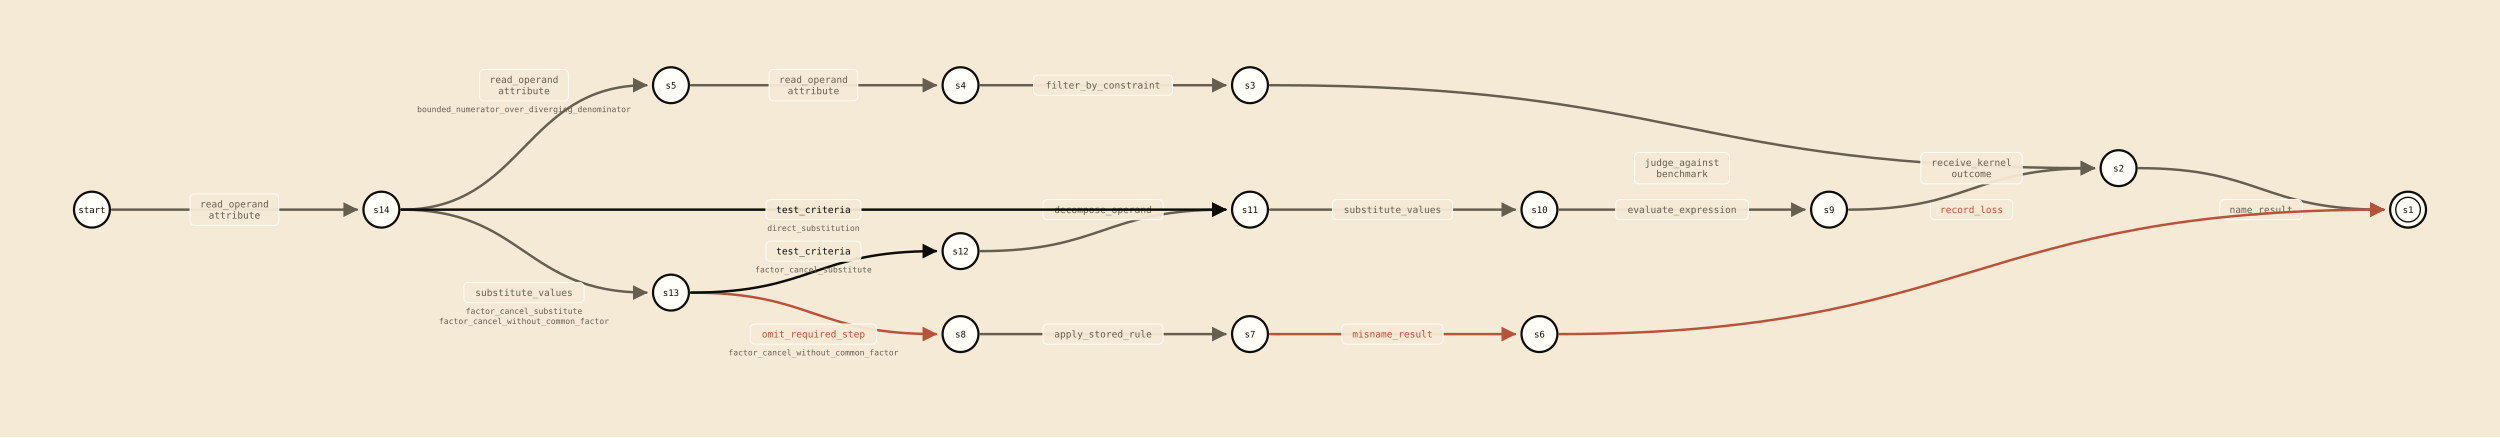
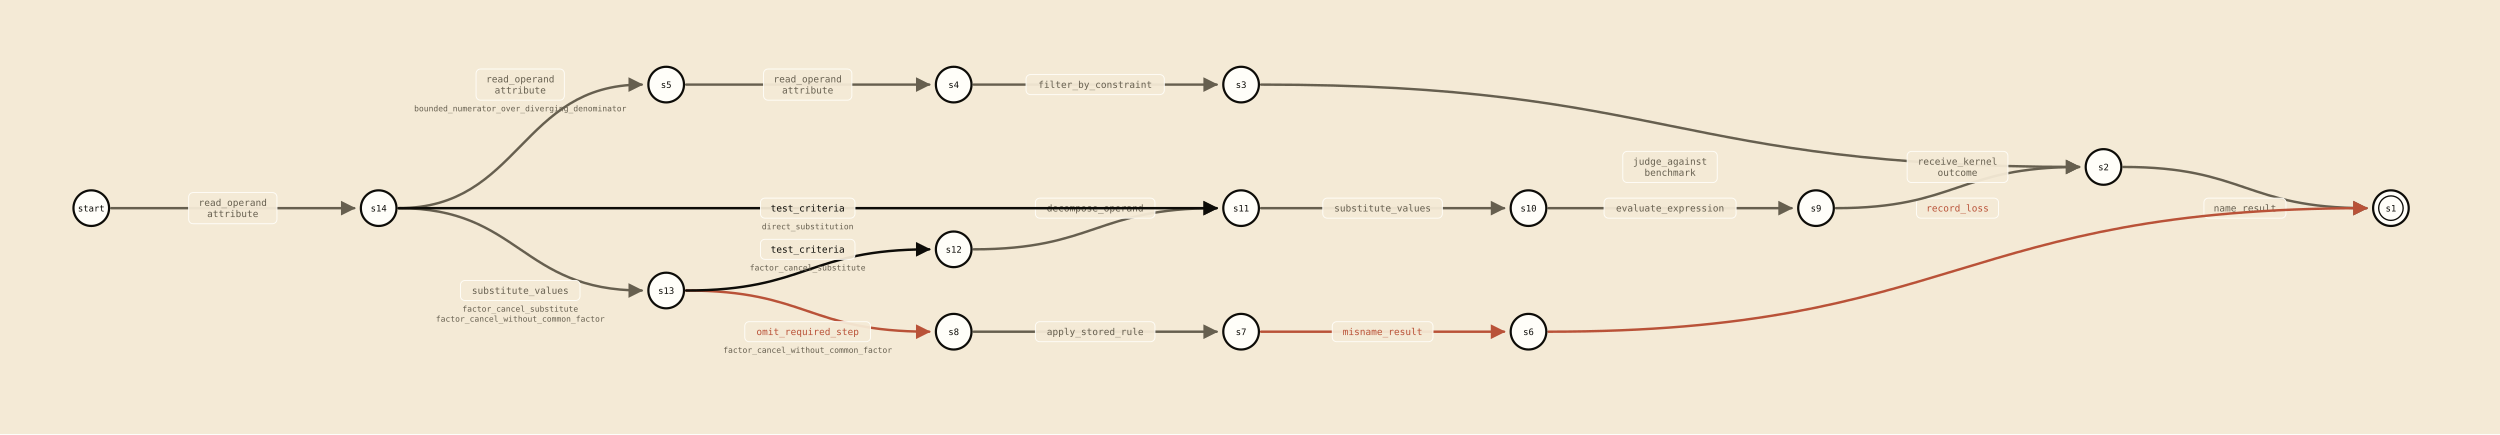
- <svg xmlns="http://www.w3.org/2000/svg" width="2230" height="390" viewBox="0 0 2230 390" role="img" aria-labelledby="title desc">
+ <svg xmlns="http://www.w3.org/2000/svg" width="2246" height="390" viewBox="0 0 2246 390" role="img" aria-labelledby="title desc">
  <rect width="100%" height="100%" fill="#f4ead6" />
  <defs>
    <marker id="composite-conserving" viewBox="0 0 10 10" refX="9" refY="5" markerWidth="6" markerHeight="6" orient="auto">
      <path d="M0 0 L10 5 L0 10 z" fill="#0d0c08" />
    </marker>
    <marker id="composite-deforming" viewBox="0 0 10 10" refX="9" refY="5" markerWidth="6" markerHeight="6" orient="auto">
      <path d="M0 0 L10 5 L0 10 z" fill="#b95238" />
    </marker>
    <marker id="composite-neutral" viewBox="0 0 10 10" refX="9" refY="5" markerWidth="6" markerHeight="6" orient="auto">
      <path d="M0 0 L10 5 L0 10 z" fill="#665f4f" />
    </marker>
  </defs>
  <path d="M 100.0 187.0 C 209.1 187.0, 209.1 187.0, 318.2 187.0" fill="none" stroke="#665f4f" stroke-width="2.2" stroke-linecap="round" marker-end="url(#composite-neutral)" />
-   <rect x="169.5" y="173.0" width="79.2" height="28.0" rx="4" fill="#f4ead6" fill-opacity="0.94" stroke="#fffef9" stroke-width="0.8" />
+   <rect x="169.5" y="173.0" width="79.3" height="28.0" rx="4" fill="#f4ead6" fill-opacity="0.94" stroke="#fffef9" stroke-width="0.8" />
  <text x="209.1" y="185.0" text-anchor="middle" font-family="ui-monospace, Menlo, Consolas, monospace" font-size="8.5" font-weight="normal" fill="#665f4f">read_operand</text>
  <text x="209.1" y="195.0" text-anchor="middle" font-family="ui-monospace, Menlo, Consolas, monospace" font-size="8.5" font-weight="normal" fill="#665f4f">attribute</text>
  <path d="M 1907.8 150.0 C 2016.9 150.0, 2016.9 187.0, 2126.0 187.0" fill="none" stroke="#665f4f" stroke-width="2.2" stroke-linecap="round" marker-end="url(#composite-neutral)" />
-   <rect x="1980.1" y="178.0" width="73.6" height="18.0" rx="4" fill="#f4ead6" fill-opacity="0.94" stroke="#fffef9" stroke-width="0.8" />
+   <rect x="1980.0" y="178.0" width="73.7" height="18.0" rx="4" fill="#f4ead6" fill-opacity="0.94" stroke="#fffef9" stroke-width="0.8" />
  <text x="2016.9" y="190.0" text-anchor="middle" font-family="ui-monospace, Menlo, Consolas, monospace" font-size="8.5" font-weight="normal" fill="#665f4f">name_result</text>
  <path d="M 1133.0 76.0 C 1500.4 76.0, 1500.4 150.0, 1867.8 150.0" fill="none" stroke="#665f4f" stroke-width="2.2" stroke-linecap="round" marker-end="url(#composite-neutral)" />
-   <rect x="1458.0" y="136.0" width="84.8" height="28.0" rx="4" fill="#f4ead6" fill-opacity="0.94" stroke="#fffef9" stroke-width="0.8" />
+   <rect x="1457.9" y="136.0" width="84.9" height="28.0" rx="4" fill="#f4ead6" fill-opacity="0.94" stroke="#fffef9" stroke-width="0.8" />
  <text x="1500.4" y="148.0" text-anchor="middle" font-family="ui-monospace, Menlo, Consolas, monospace" font-size="8.5" font-weight="normal" fill="#665f4f">judge_against</text>
  <text x="1500.4" y="158.0" text-anchor="middle" font-family="ui-monospace, Menlo, Consolas, monospace" font-size="8.5" font-weight="normal" fill="#665f4f">benchmark</text>
  <path d="M 874.8 76.0 C 983.9 76.0, 983.9 76.0, 1093.0 76.0" fill="none" stroke="#665f4f" stroke-width="2.2" stroke-linecap="round" marker-end="url(#composite-neutral)" />
-   <rect x="921.9" y="67.0" width="124.0" height="18.0" rx="4" fill="#f4ead6" fill-opacity="0.94" stroke="#fffef9" stroke-width="0.8" />
+   <rect x="921.8" y="67.0" width="124.2" height="18.0" rx="4" fill="#f4ead6" fill-opacity="0.94" stroke="#fffef9" stroke-width="0.8" />
  <text x="983.9" y="79.0" text-anchor="middle" font-family="ui-monospace, Menlo, Consolas, monospace" font-size="8.5" font-weight="normal" fill="#665f4f">filter_by_constraint</text>
  <path d="M 616.5 76.0 C 725.6 76.0, 725.6 76.0, 834.8 76.0" fill="none" stroke="#665f4f" stroke-width="2.2" stroke-linecap="round" marker-end="url(#composite-neutral)" />
-   <rect x="686.0" y="62.0" width="79.2" height="28.0" rx="4" fill="#f4ead6" fill-opacity="0.94" stroke="#fffef9" stroke-width="0.8" />
+   <rect x="686.0" y="62.0" width="79.3" height="28.0" rx="4" fill="#f4ead6" fill-opacity="0.94" stroke="#fffef9" stroke-width="0.8" />
  <text x="725.6" y="74.0" text-anchor="middle" font-family="ui-monospace, Menlo, Consolas, monospace" font-size="8.5" font-weight="normal" fill="#665f4f">read_operand</text>
  <text x="725.6" y="84.0" text-anchor="middle" font-family="ui-monospace, Menlo, Consolas, monospace" font-size="8.5" font-weight="normal" fill="#665f4f">attribute</text>
  <path d="M 1391.2 298.0 C 1758.6 298.0, 1758.6 187.0, 2126.0 187.0" fill="none" stroke="#b95238" stroke-width="2.2" stroke-linecap="round" marker-end="url(#composite-deforming)" />
-   <rect x="1721.8" y="178.0" width="73.6" height="18.0" rx="4" fill="#f4ead6" fill-opacity="0.94" stroke="#fffef9" stroke-width="0.8" />
+   <rect x="1721.8" y="178.0" width="73.7" height="18.0" rx="4" fill="#f4ead6" fill-opacity="0.94" stroke="#fffef9" stroke-width="0.8" />
  <text x="1758.6" y="190.0" text-anchor="middle" font-family="ui-monospace, Menlo, Consolas, monospace" font-size="8.5" font-weight="normal" fill="#b95238">record_loss</text>
  <path d="M 1133.0 298.0 C 1242.1 298.0, 1242.1 298.0, 1351.2 298.0" fill="none" stroke="#b95238" stroke-width="2.2" stroke-linecap="round" marker-end="url(#composite-deforming)" />
-   <rect x="1196.9" y="289.0" width="90.4" height="18.0" rx="4" fill="#f4ead6" fill-opacity="0.94" stroke="#fffef9" stroke-width="0.8" />
+   <rect x="1196.9" y="289.0" width="90.5" height="18.0" rx="4" fill="#f4ead6" fill-opacity="0.94" stroke="#fffef9" stroke-width="0.8" />
  <text x="1242.1" y="301.0" text-anchor="middle" font-family="ui-monospace, Menlo, Consolas, monospace" font-size="8.5" font-weight="normal" fill="#b95238">misname_result</text>
  <path d="M 874.8 298.0 C 983.9 298.0, 983.9 298.0, 1093.0 298.0" fill="none" stroke="#665f4f" stroke-width="2.2" stroke-linecap="round" marker-end="url(#composite-neutral)" />
-   <rect x="930.3" y="289.0" width="107.2" height="18.0" rx="4" fill="#f4ead6" fill-opacity="0.94" stroke="#fffef9" stroke-width="0.8" />
+   <rect x="930.2" y="289.0" width="107.4" height="18.0" rx="4" fill="#f4ead6" fill-opacity="0.94" stroke="#fffef9" stroke-width="0.8" />
  <text x="983.9" y="301.0" text-anchor="middle" font-family="ui-monospace, Menlo, Consolas, monospace" font-size="8.5" font-weight="normal" fill="#665f4f">apply_stored_rule</text>
  <path d="M 1649.5 187.0 C 1758.6 187.0, 1758.6 150.0, 1867.8 150.0" fill="none" stroke="#665f4f" stroke-width="2.2" stroke-linecap="round" marker-end="url(#composite-neutral)" />
-   <rect x="1713.4" y="136.0" width="90.4" height="28.0" rx="4" fill="#f4ead6" fill-opacity="0.94" stroke="#fffef9" stroke-width="0.8" />
+   <rect x="1713.4" y="136.0" width="90.5" height="28.0" rx="4" fill="#f4ead6" fill-opacity="0.94" stroke="#fffef9" stroke-width="0.8" />
  <text x="1758.6" y="148.0" text-anchor="middle" font-family="ui-monospace, Menlo, Consolas, monospace" font-size="8.5" font-weight="normal" fill="#665f4f">receive_kernel</text>
  <text x="1758.6" y="158.0" text-anchor="middle" font-family="ui-monospace, Menlo, Consolas, monospace" font-size="8.5" font-weight="normal" fill="#665f4f">outcome</text>
  <path d="M 1391.2 187.0 C 1500.4 187.0, 1500.4 187.0, 1609.5 187.0" fill="none" stroke="#665f4f" stroke-width="2.2" stroke-linecap="round" marker-end="url(#composite-neutral)" />
-   <rect x="1441.2" y="178.0" width="118.4" height="18.0" rx="4" fill="#f4ead6" fill-opacity="0.94" stroke="#fffef9" stroke-width="0.8" />
+   <rect x="1441.1" y="178.0" width="118.6" height="18.0" rx="4" fill="#f4ead6" fill-opacity="0.94" stroke="#fffef9" stroke-width="0.8" />
  <text x="1500.4" y="190.0" text-anchor="middle" font-family="ui-monospace, Menlo, Consolas, monospace" font-size="8.5" font-weight="normal" fill="#665f4f">evaluate_expression</text>
  <path d="M 1133.0 187.0 C 1242.1 187.0, 1242.1 187.0, 1351.2 187.0" fill="none" stroke="#665f4f" stroke-width="2.2" stroke-linecap="round" marker-end="url(#composite-neutral)" />
-   <rect x="1188.5" y="178.0" width="107.2" height="18.0" rx="4" fill="#f4ead6" fill-opacity="0.94" stroke="#fffef9" stroke-width="0.8" />
+   <rect x="1188.4" y="178.0" width="107.4" height="18.0" rx="4" fill="#f4ead6" fill-opacity="0.94" stroke="#fffef9" stroke-width="0.8" />
  <text x="1242.1" y="190.0" text-anchor="middle" font-family="ui-monospace, Menlo, Consolas, monospace" font-size="8.5" font-weight="normal" fill="#665f4f">substitute_values</text>
  <path d="M 874.8 224.0 C 983.9 224.0, 983.9 187.0, 1093.0 187.0" fill="none" stroke="#665f4f" stroke-width="2.2" stroke-linecap="round" marker-end="url(#composite-neutral)" />
-   <rect x="930.3" y="178.0" width="107.2" height="18.0" rx="4" fill="#f4ead6" fill-opacity="0.94" stroke="#fffef9" stroke-width="0.8" />
+   <rect x="930.2" y="178.0" width="107.4" height="18.0" rx="4" fill="#f4ead6" fill-opacity="0.94" stroke="#fffef9" stroke-width="0.8" />
  <text x="983.9" y="190.0" text-anchor="middle" font-family="ui-monospace, Menlo, Consolas, monospace" font-size="8.5" font-weight="normal" fill="#665f4f">decompose_operand</text>
  <path d="M 616.5 261.0 C 725.6 261.0, 725.6 298.0, 834.8 298.0" fill="none" stroke="#b95238" stroke-width="2.2" stroke-linecap="round" marker-end="url(#composite-deforming)" />
-   <rect x="669.2" y="289.0" width="112.8" height="18.0" rx="4" fill="#f4ead6" fill-opacity="0.94" stroke="#fffef9" stroke-width="0.8" />
+   <rect x="669.1" y="289.0" width="113.0" height="18.0" rx="4" fill="#f4ead6" fill-opacity="0.94" stroke="#fffef9" stroke-width="0.8" />
  <text x="725.6" y="301.0" text-anchor="middle" font-family="ui-monospace, Menlo, Consolas, monospace" font-size="8.5" font-weight="normal" fill="#b95238">omit_required_step</text>
  <text x="725.6" y="317.0" text-anchor="middle" font-family="ui-monospace, Menlo, Consolas, monospace" font-size="7.2" font-weight="normal" fill="#665f4f">factor_cancel_without_common_factor</text>
  <path d="M 616.5 261.0 C 725.6 261.0, 725.6 224.0, 834.8 224.0" fill="none" stroke="#0d0c08" stroke-width="2.2" stroke-linecap="round" marker-end="url(#composite-conserving)" />
-   <rect x="683.2" y="215.0" width="84.8" height="18.0" rx="4" fill="#f4ead6" fill-opacity="0.94" stroke="#fffef9" stroke-width="0.8" />
+   <rect x="683.2" y="215.0" width="84.9" height="18.0" rx="4" fill="#f4ead6" fill-opacity="0.94" stroke="#fffef9" stroke-width="0.8" />
  <text x="725.6" y="227.0" text-anchor="middle" font-family="ui-monospace, Menlo, Consolas, monospace" font-size="8.5" font-weight="normal" fill="#0d0c08">test_criteria</text>
  <text x="725.6" y="243.0" text-anchor="middle" font-family="ui-monospace, Menlo, Consolas, monospace" font-size="7.2" font-weight="normal" fill="#665f4f">factor_cancel_substitute</text>
  <path d="M 358.2 187.0 C 467.4 187.0, 467.4 76.0, 576.5 76.0" fill="none" stroke="#665f4f" stroke-width="2.2" stroke-linecap="round" marker-end="url(#composite-neutral)" />
-   <rect x="427.8" y="62.0" width="79.2" height="28.0" rx="4" fill="#f4ead6" fill-opacity="0.94" stroke="#fffef9" stroke-width="0.8" />
+   <rect x="427.7" y="62.0" width="79.3" height="28.0" rx="4" fill="#f4ead6" fill-opacity="0.94" stroke="#fffef9" stroke-width="0.8" />
  <text x="467.4" y="74.0" text-anchor="middle" font-family="ui-monospace, Menlo, Consolas, monospace" font-size="8.5" font-weight="normal" fill="#665f4f">read_operand</text>
  <text x="467.4" y="84.0" text-anchor="middle" font-family="ui-monospace, Menlo, Consolas, monospace" font-size="8.5" font-weight="normal" fill="#665f4f">attribute</text>
  <text x="467.4" y="100.0" text-anchor="middle" font-family="ui-monospace, Menlo, Consolas, monospace" font-size="7.2" font-weight="normal" fill="#665f4f">bounded_numerator_over_diverging_denominator</text>
  <path d="M 358.2 187.0 C 467.4 187.0, 467.4 261.0, 576.5 261.0" fill="none" stroke="#665f4f" stroke-width="2.2" stroke-linecap="round" marker-end="url(#composite-neutral)" />
-   <rect x="413.8" y="252.0" width="107.2" height="18.0" rx="4" fill="#f4ead6" fill-opacity="0.94" stroke="#fffef9" stroke-width="0.8" />
+   <rect x="413.7" y="252.0" width="107.4" height="18.0" rx="4" fill="#f4ead6" fill-opacity="0.94" stroke="#fffef9" stroke-width="0.8" />
  <text x="467.4" y="264.0" text-anchor="middle" font-family="ui-monospace, Menlo, Consolas, monospace" font-size="8.5" font-weight="normal" fill="#665f4f">substitute_values</text>
  <text x="467.4" y="280.0" text-anchor="middle" font-family="ui-monospace, Menlo, Consolas, monospace" font-size="7.2" font-weight="normal" fill="#665f4f">factor_cancel_substitute</text>
  <text x="467.4" y="289.0" text-anchor="middle" font-family="ui-monospace, Menlo, Consolas, monospace" font-size="7.2" font-weight="normal" fill="#665f4f">factor_cancel_without_common_factor</text>
  <path d="M 358.2 187.0 C 725.6 187.0, 725.6 187.0, 1093.0 187.0" fill="none" stroke="#0d0c08" stroke-width="2.2" stroke-linecap="round" marker-end="url(#composite-conserving)" />
-   <rect x="683.2" y="178.0" width="84.8" height="18.0" rx="4" fill="#f4ead6" fill-opacity="0.94" stroke="#fffef9" stroke-width="0.8" />
+   <rect x="683.2" y="178.0" width="84.9" height="18.0" rx="4" fill="#f4ead6" fill-opacity="0.94" stroke="#fffef9" stroke-width="0.8" />
  <text x="725.6" y="190.0" text-anchor="middle" font-family="ui-monospace, Menlo, Consolas, monospace" font-size="8.5" font-weight="normal" fill="#0d0c08">test_criteria</text>
  <text x="725.6" y="206.0" text-anchor="middle" font-family="ui-monospace, Menlo, Consolas, monospace" font-size="7.2" font-weight="normal" fill="#665f4f">direct_substitution</text>
  <circle cx="82.0" cy="187.0" r="16" fill="#fffef9" stroke="#0d0c08" stroke-width="2" />
  <text x="82.0" y="190.0" text-anchor="middle" font-family="ui-monospace, Menlo, Consolas, monospace" font-size="8.0" font-weight="normal" fill="#0d0c08">start</text>
  <circle cx="2148.0" cy="187.0" r="16" fill="#fffef9" stroke="#0d0c08" stroke-width="2" />
  <circle cx="2148.0" cy="187.0" r="11" fill="none" stroke="#0d0c08" stroke-width="1.2" />
  <text x="2148.0" y="190.0" text-anchor="middle" font-family="ui-monospace, Menlo, Consolas, monospace" font-size="8.0" font-weight="normal" fill="#0d0c08">s1</text>
  <circle cx="1889.8" cy="150.0" r="16" fill="#fffef9" stroke="#0d0c08" stroke-width="2" />
  <text x="1889.8" y="153.0" text-anchor="middle" font-family="ui-monospace, Menlo, Consolas, monospace" font-size="8.0" font-weight="normal" fill="#0d0c08">s2</text>
  <circle cx="1115.0" cy="76.0" r="16" fill="#fffef9" stroke="#0d0c08" stroke-width="2" />
  <text x="1115.0" y="79.0" text-anchor="middle" font-family="ui-monospace, Menlo, Consolas, monospace" font-size="8.0" font-weight="normal" fill="#0d0c08">s3</text>
  <circle cx="856.8" cy="76.0" r="16" fill="#fffef9" stroke="#0d0c08" stroke-width="2" />
  <text x="856.8" y="79.0" text-anchor="middle" font-family="ui-monospace, Menlo, Consolas, monospace" font-size="8.0" font-weight="normal" fill="#0d0c08">s4</text>
  <circle cx="598.5" cy="76.0" r="16" fill="#fffef9" stroke="#0d0c08" stroke-width="2" />
  <text x="598.5" y="79.0" text-anchor="middle" font-family="ui-monospace, Menlo, Consolas, monospace" font-size="8.0" font-weight="normal" fill="#0d0c08">s5</text>
  <circle cx="1373.2" cy="298.0" r="16" fill="#fffef9" stroke="#0d0c08" stroke-width="2" />
  <text x="1373.2" y="301.0" text-anchor="middle" font-family="ui-monospace, Menlo, Consolas, monospace" font-size="8.0" font-weight="normal" fill="#0d0c08">s6</text>
  <circle cx="1115.0" cy="298.0" r="16" fill="#fffef9" stroke="#0d0c08" stroke-width="2" />
  <text x="1115.0" y="301.0" text-anchor="middle" font-family="ui-monospace, Menlo, Consolas, monospace" font-size="8.0" font-weight="normal" fill="#0d0c08">s7</text>
  <circle cx="856.8" cy="298.0" r="16" fill="#fffef9" stroke="#0d0c08" stroke-width="2" />
  <text x="856.8" y="301.0" text-anchor="middle" font-family="ui-monospace, Menlo, Consolas, monospace" font-size="8.0" font-weight="normal" fill="#0d0c08">s8</text>
  <circle cx="1631.5" cy="187.0" r="16" fill="#fffef9" stroke="#0d0c08" stroke-width="2" />
  <text x="1631.5" y="190.0" text-anchor="middle" font-family="ui-monospace, Menlo, Consolas, monospace" font-size="8.0" font-weight="normal" fill="#0d0c08">s9</text>
  <circle cx="1373.2" cy="187.0" r="16" fill="#fffef9" stroke="#0d0c08" stroke-width="2" />
  <text x="1373.2" y="190.0" text-anchor="middle" font-family="ui-monospace, Menlo, Consolas, monospace" font-size="8.0" font-weight="normal" fill="#0d0c08">s10</text>
  <circle cx="1115.0" cy="187.0" r="16" fill="#fffef9" stroke="#0d0c08" stroke-width="2" />
  <text x="1115.0" y="190.0" text-anchor="middle" font-family="ui-monospace, Menlo, Consolas, monospace" font-size="8.0" font-weight="normal" fill="#0d0c08">s11</text>
  <circle cx="856.8" cy="224.0" r="16" fill="#fffef9" stroke="#0d0c08" stroke-width="2" />
  <text x="856.8" y="227.0" text-anchor="middle" font-family="ui-monospace, Menlo, Consolas, monospace" font-size="8.0" font-weight="normal" fill="#0d0c08">s12</text>
  <circle cx="598.5" cy="261.0" r="16" fill="#fffef9" stroke="#0d0c08" stroke-width="2" />
  <text x="598.5" y="264.0" text-anchor="middle" font-family="ui-monospace, Menlo, Consolas, monospace" font-size="8.0" font-weight="normal" fill="#0d0c08">s13</text>
  <circle cx="340.2" cy="187.0" r="16" fill="#fffef9" stroke="#0d0c08" stroke-width="2" />
  <text x="340.2" y="190.0" text-anchor="middle" font-family="ui-monospace, Menlo, Consolas, monospace" font-size="8.0" font-weight="normal" fill="#0d0c08">s14</text>
</svg>
